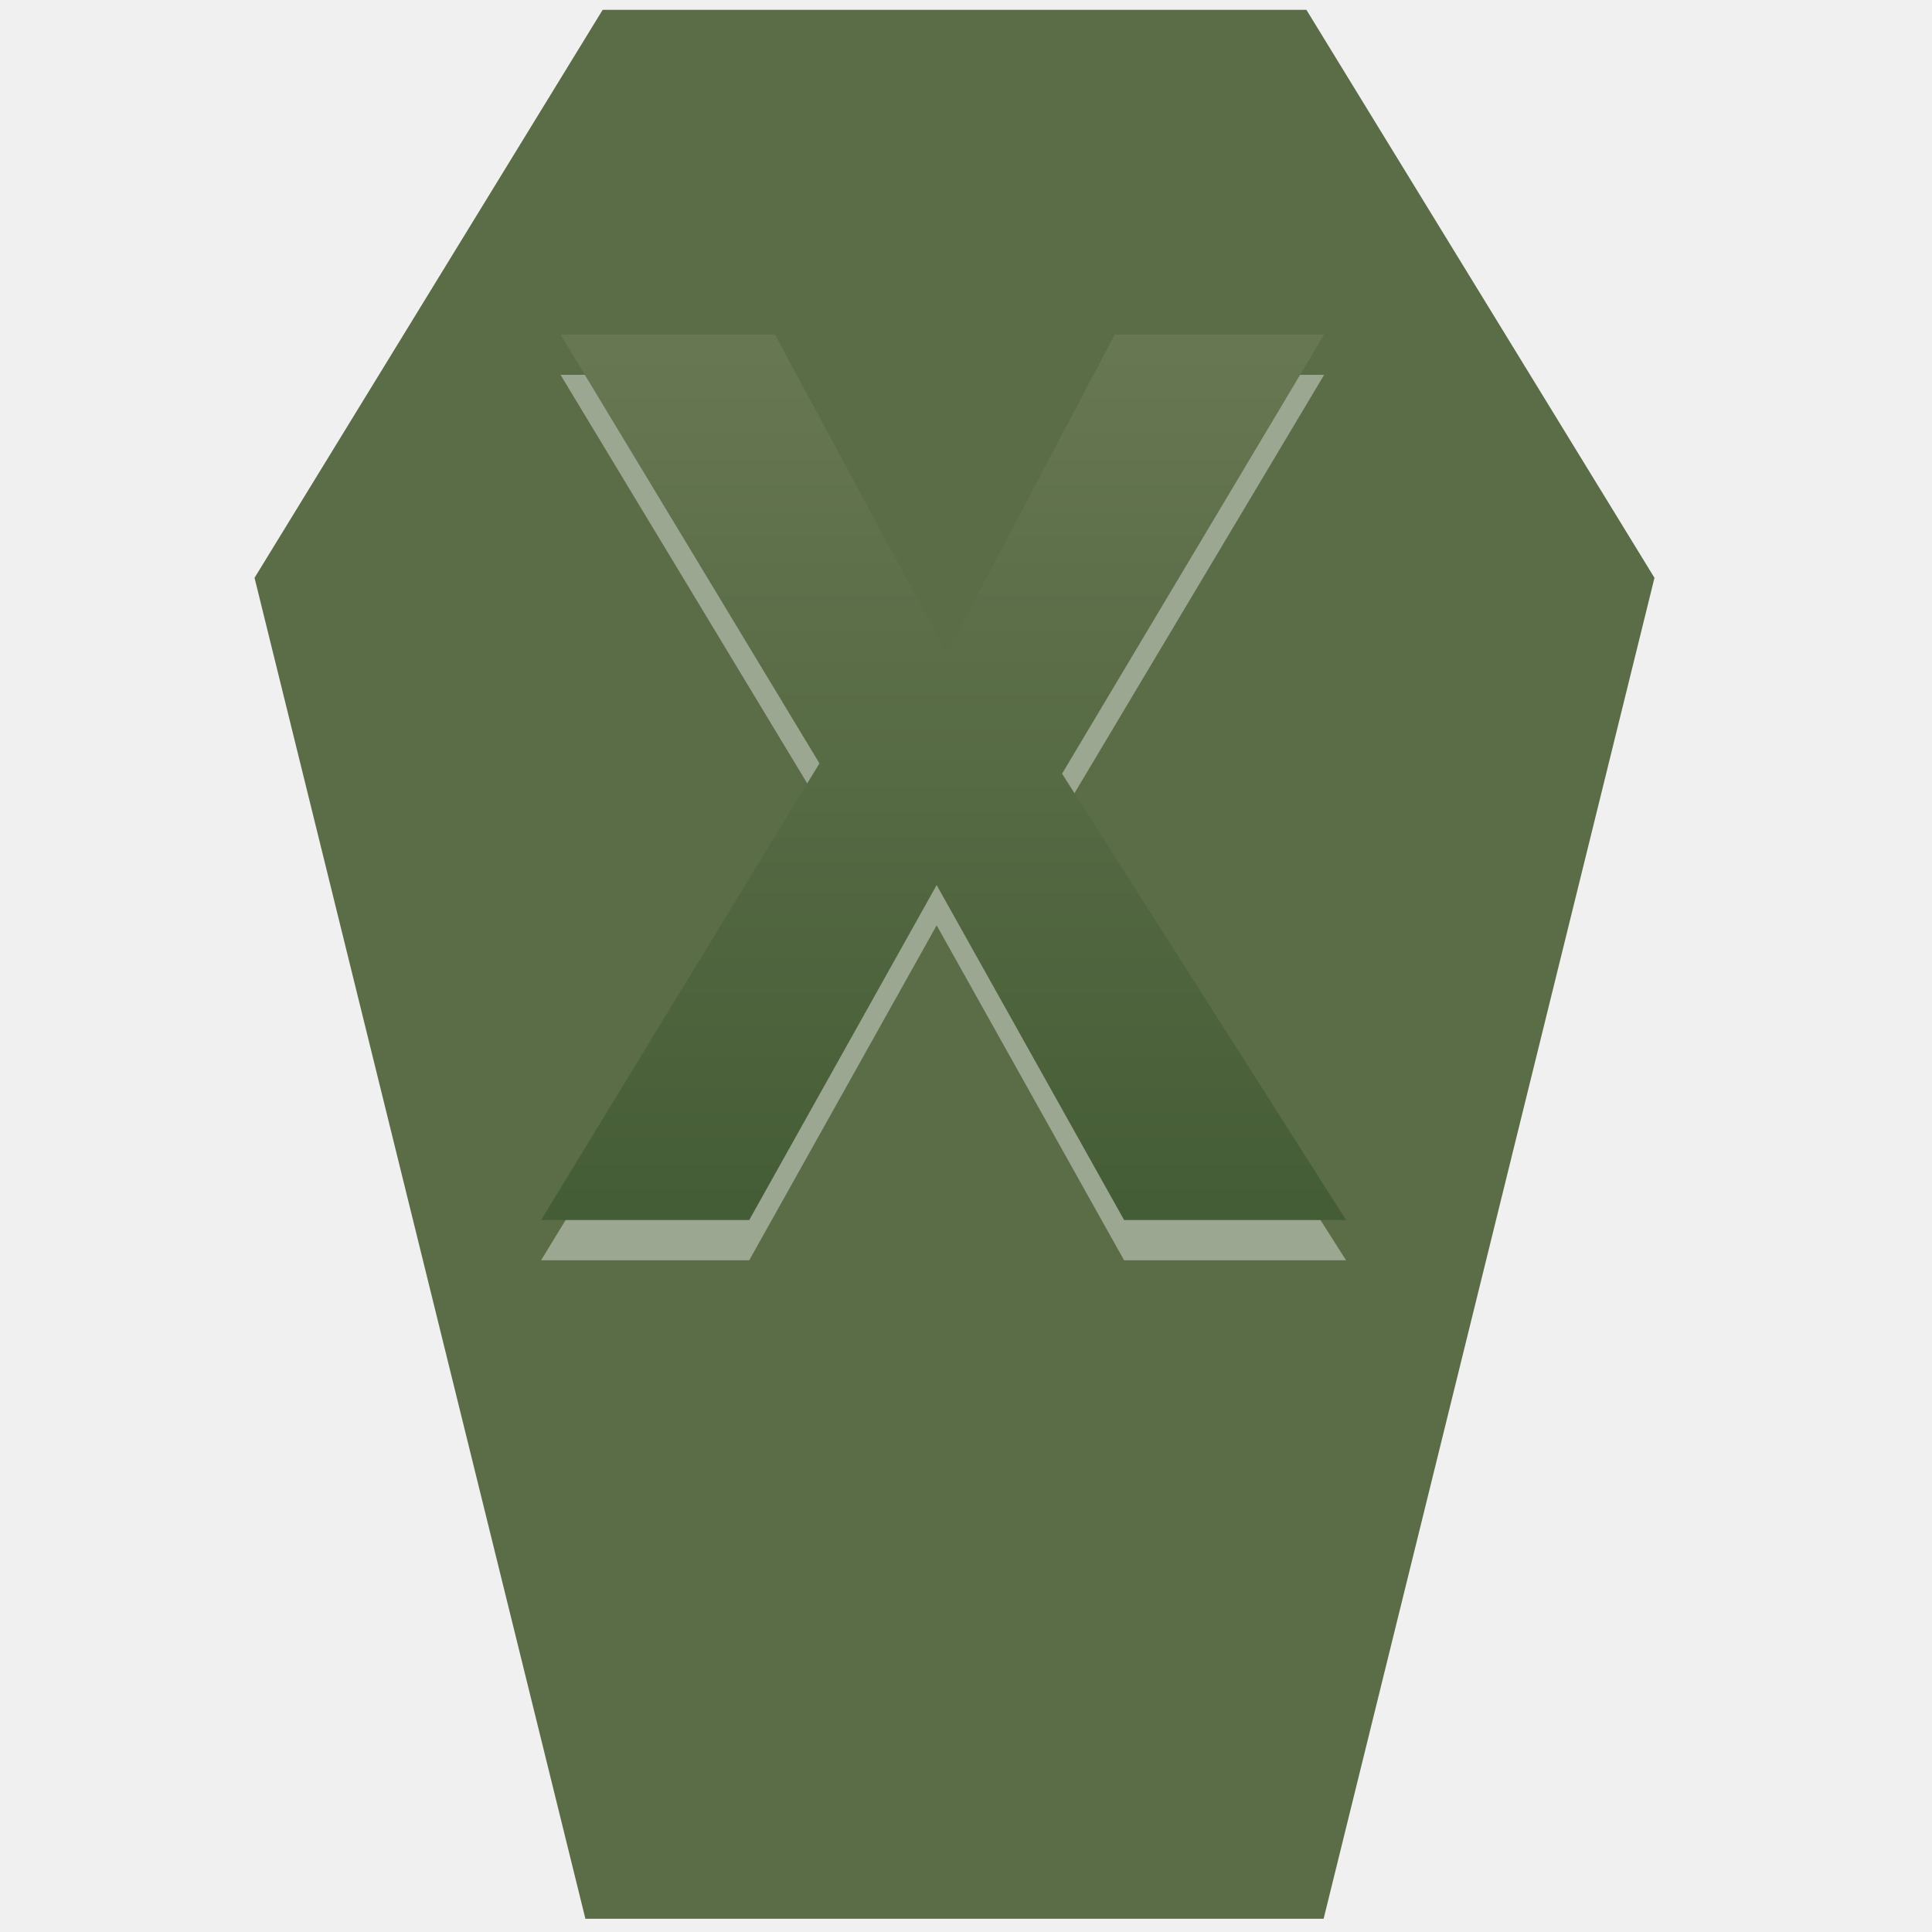
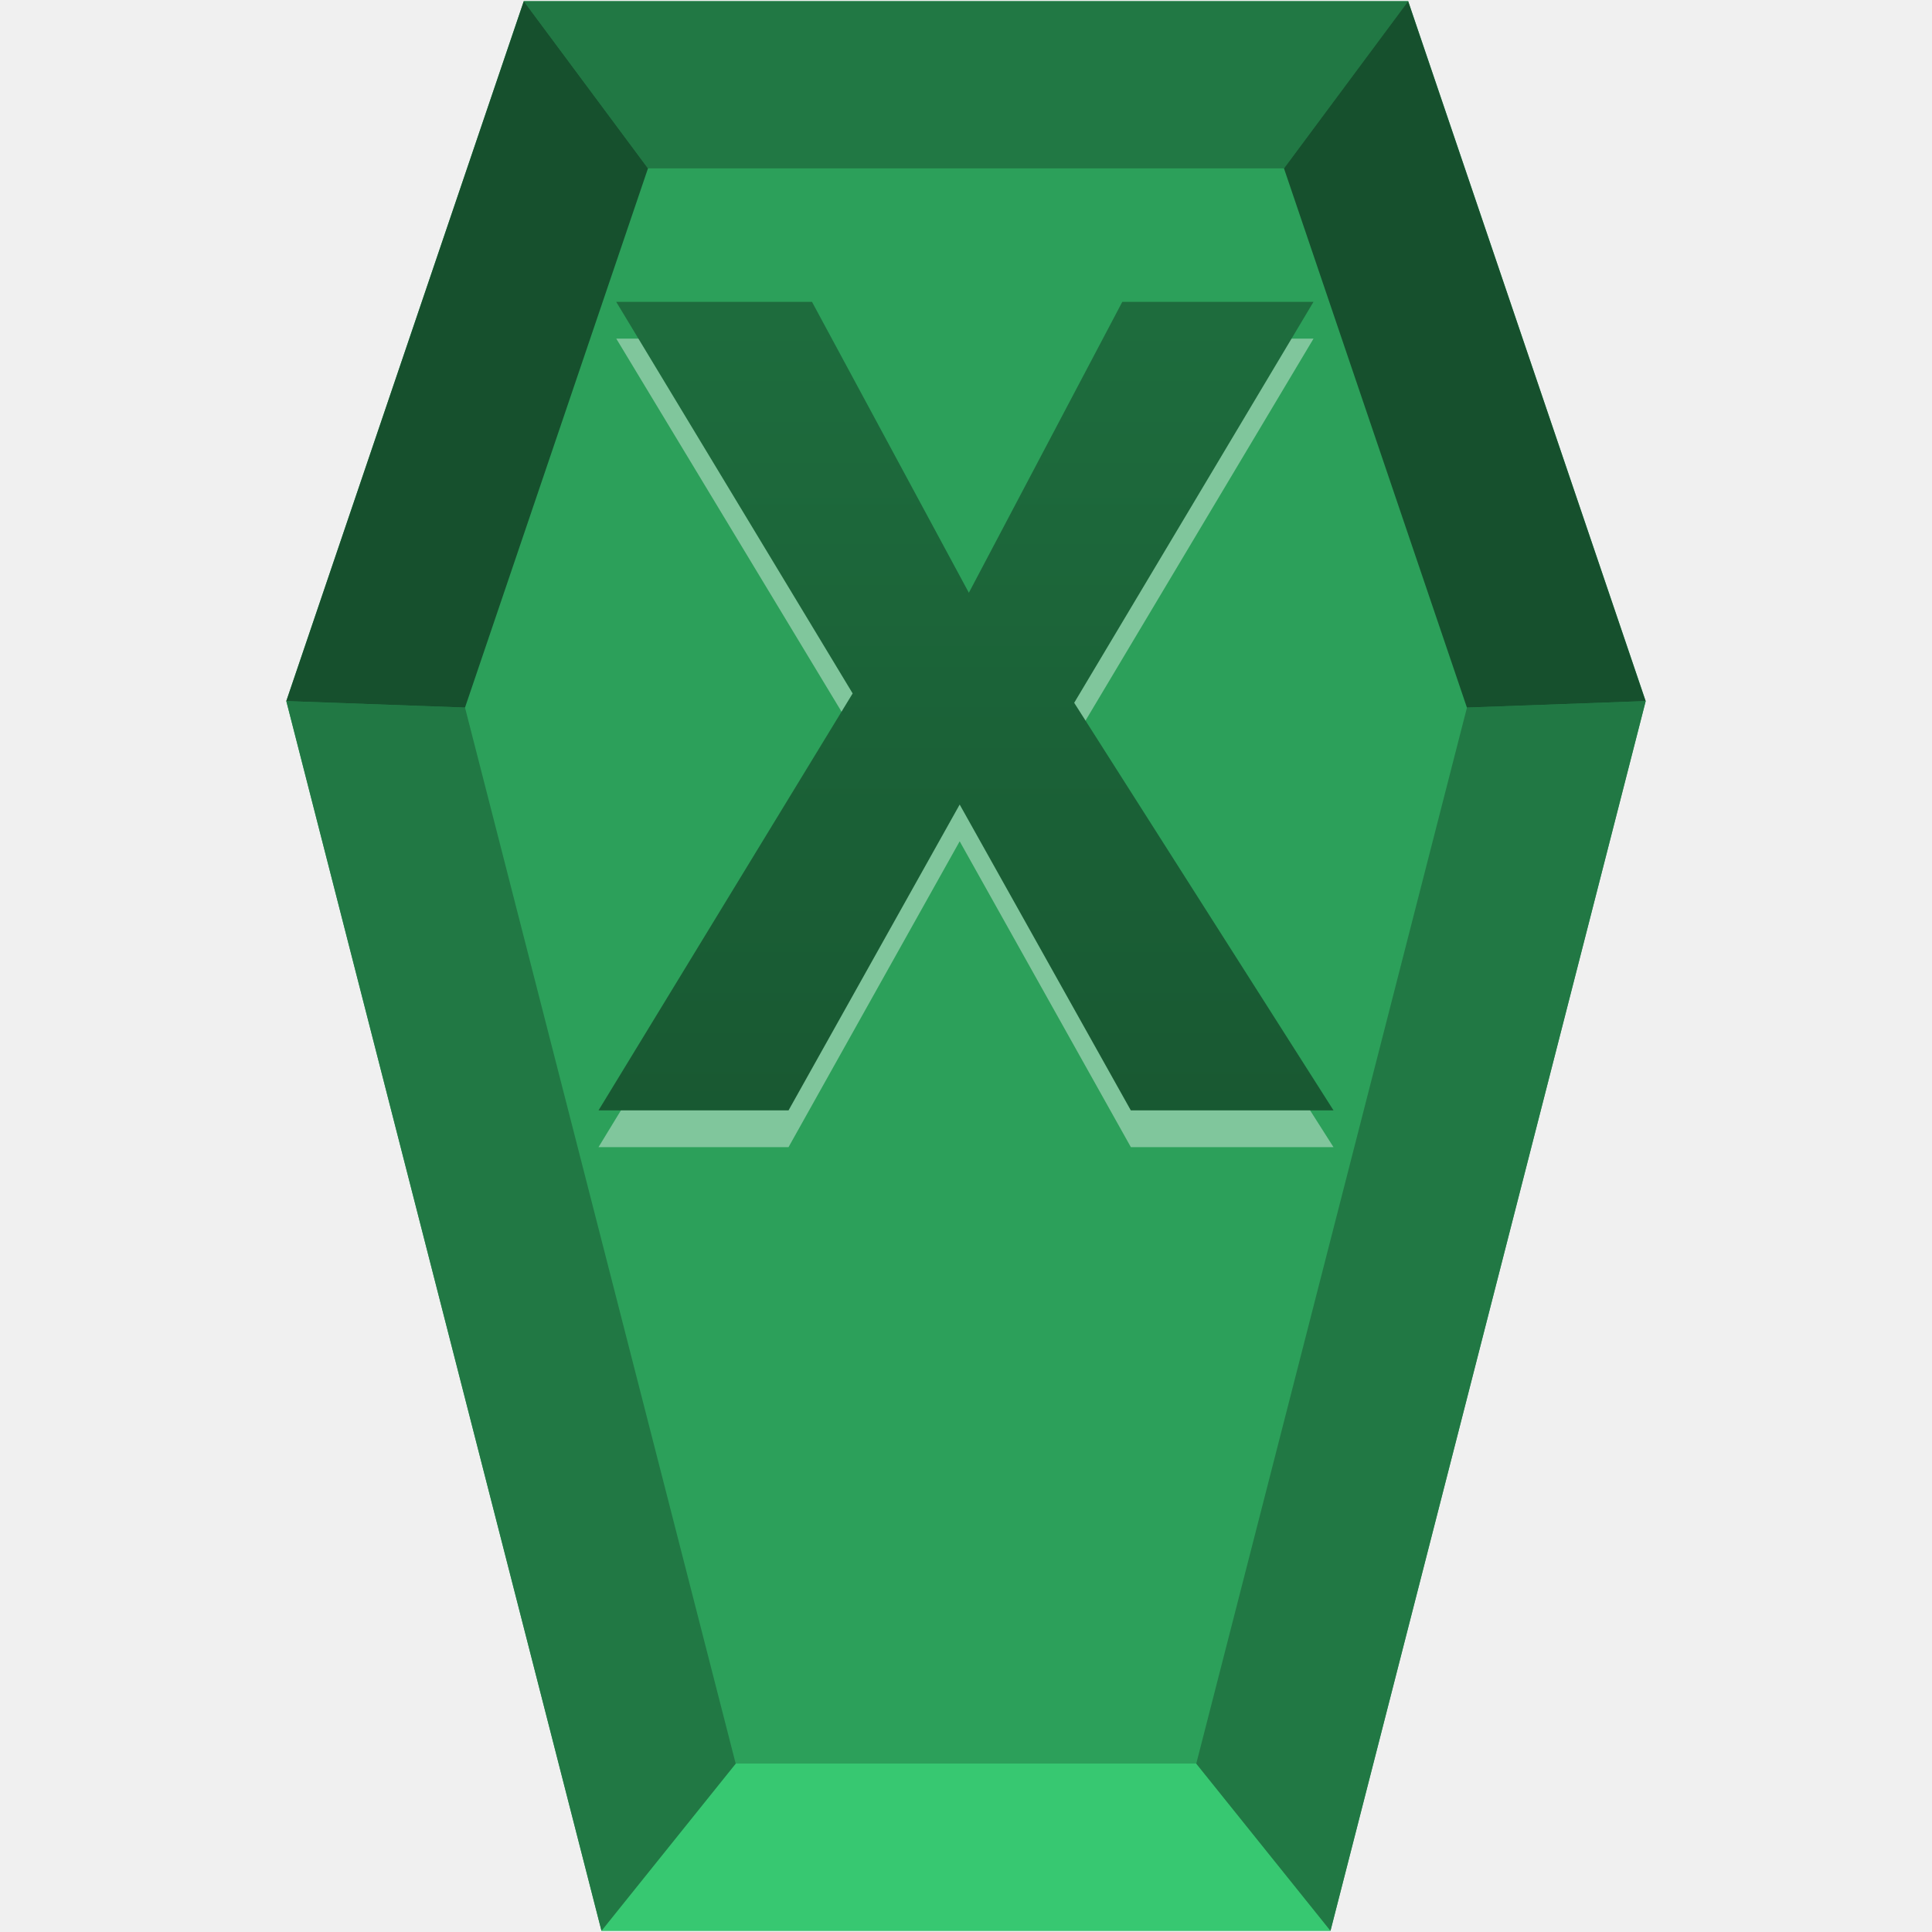
<svg xmlns="http://www.w3.org/2000/svg" xmlns:xlink="http://www.w3.org/1999/xlink" id="svg2677" width="48" height="48" version="1.0">
  <defs id="defs2679">
    <linearGradient id="linearGradient2642" x1="302.86" x2="302.86" y1="366.65" y2="609.51" gradientTransform="matrix(.067325 0 0 .0147 -.34114 37.04)" gradientUnits="userSpaceOnUse">
      <stop id="stop5050" style="stop-opacity:0" offset="0" />
      <stop id="stop5056" offset=".5" />
      <stop id="stop5052" style="stop-opacity:0" offset="1" />
    </linearGradient>
    <radialGradient id="radialGradient2639" cx="605.71" cy="486.65" r="117.14" gradientTransform="matrix(-.02304 0 0 .0147 21.623 37.04)" gradientUnits="userSpaceOnUse" xlink:href="#linearGradient5060" />
    <linearGradient id="linearGradient5060">
      <stop id="stop5062" offset="0" />
      <stop id="stop5064" style="stop-opacity:0" offset="1" />
    </linearGradient>
    <radialGradient id="radialGradient2636" cx="605.71" cy="486.65" r="117.14" gradientTransform="matrix(.02304 0 0 .0147 26.361 37.04)" gradientUnits="userSpaceOnUse" xlink:href="#linearGradient5060" />
    <linearGradient id="linearGradient2633" x1="-51.786" x2="-51.786" y1="50.786" y2="2.906" gradientTransform="matrix(.8075 0 0 .89483 59.41 -2.9806)" gradientUnits="userSpaceOnUse">
      <stop id="stop3106" style="stop-color:#aaa" offset="0" />
      <stop id="stop3108" style="stop-color:#c8c8c8" offset="1" />
    </linearGradient>
    <linearGradient id="linearGradient2631" x1="25.132" x2="25.132" y1=".985" y2="47.013" gradientTransform="matrix(1 0 0 .95617 -1.0065e-7 -1.9149)" gradientUnits="userSpaceOnUse">
      <stop id="stop3602" style="stop-color:#f4f4f4" offset="0" />
      <stop id="stop3604" style="stop-color:#dbdbdb" offset="1" />
    </linearGradient>
    <radialGradient id="radialGradient2628" cx="102" cy="112.3" r="139.56" gradientTransform="matrix(.3617 0 0 -.39078 .85106 47.517)" gradientUnits="userSpaceOnUse">
      <stop id="stop41" style="stop-color:#b7b8b9" offset="0" />
      <stop id="stop47" style="stop-color:#ececec" offset=".189" />
      <stop id="stop49" style="stop-color:#fafafa;stop-opacity:0" offset=".257" />
      <stop id="stop51" style="stop-color:#fff;stop-opacity:0" offset=".301" />
      <stop id="stop53" style="stop-color:#fafafa;stop-opacity:0" offset=".531" />
      <stop id="stop55" style="stop-color:#ebecec;stop-opacity:0" offset=".845" />
      <stop id="stop57" style="stop-color:#e1e2e3;stop-opacity:0" offset="1" />
    </radialGradient>
    <linearGradient id="linearGradient2625" x1="24" x2="24" y1="2" y2="46.017" gradientTransform="matrix(1 0 0 .97778 0 -.96667)" gradientUnits="userSpaceOnUse">
      <stop id="stop3213" style="stop-color:#fff" offset="0" />
      <stop id="stop3215" style="stop-color:#fff;stop-opacity:0" offset="1" />
    </linearGradient>
    <filter id="filter3212" x="-.148" y="-.164" width="1.297" height="1.329" color-interpolation-filters="sRGB">
      <feGaussianBlur id="feGaussianBlur3214" stdDeviation="0.774" />
    </filter>
    <linearGradient id="linearGradient2621" x1="32.892" x2="36.358" y1="8.059" y2="5.457" gradientTransform="matrix(.9977 0 0 1.0407 .1638 -1.1058)" gradientUnits="userSpaceOnUse">
      <stop id="stop8591" style="stop-color:#fefefe" offset="0" />
      <stop id="stop8593" style="stop-color:#cbcbcb" offset="1" />
    </linearGradient>
    <radialGradient id="radialGradient2675" cx="22.902" cy="45.867" r="7.906" gradientTransform="matrix(.69765 0 0 .29961 12.507 18.89)" gradientUnits="userSpaceOnUse">
      <stop id="stop3197" offset="0" />
      <stop id="stop3199" style="stop-opacity:0" offset="1" />
    </radialGradient>
    <radialGradient id="radialGradient2672" cx="22.902" cy="45.867" r="7.906" gradientTransform="matrix(.75875 0 0 .32584 -.80598 19.479)" gradientUnits="userSpaceOnUse">
      <stop id="stop3203" offset="0" />
      <stop id="stop3205" style="stop-opacity:0" offset="1" />
    </radialGradient>
    <radialGradient id="radialGradient2668" cx="17.059" cy="41.059" r="5.739" fx="14.638" fy="38.175" gradientTransform="matrix(.66498 0 -.10886 .63739 9.9382 5.2626)" gradientUnits="userSpaceOnUse">
      <stop id="stop3877" style="stop-color:#aaa" offset="0" />
      <stop id="stop3879" style="stop-color:#4d4d4d" offset="1" />
    </radialGradient>
    <radialGradient id="radialGradient2665" cx="17.059" cy="41.059" r="5.739" fx="14.109" fy="38.981" gradientTransform="matrix(.66333 0 -.10859 .6358 21.997 3.4975)" gradientUnits="userSpaceOnUse">
      <stop id="stop3871" style="stop-color:#aaa" offset="0" />
      <stop id="stop3873" style="stop-color:#4d4d4d" offset="1" />
    </radialGradient>
    <linearGradient id="linearGradient2662" x1="28.739" x2="25.4" y1="144.12" y2="119.86" gradientTransform="matrix(.22147 0 0 .22311 14.032 -16.079)" gradientUnits="userSpaceOnUse">
      <stop id="stop3239" style="stop-color:#fff" offset="0" />
      <stop id="stop3241" style="stop-color:#fff;stop-opacity:.379" offset="1" />
    </linearGradient>
    <linearGradient id="linearGradient2659" x1="28.739" x2="26.257" y1="144.12" y2="125.39" gradientTransform="matrix(.44563 0 0 .22311 20.716 -17.657)" gradientUnits="userSpaceOnUse">
      <stop id="stop3245" style="stop-color:#fff" offset="0" />
      <stop id="stop3247" style="stop-color:#fff;stop-opacity:.379" offset="1" />
    </linearGradient>
    <linearGradient id="linearGradient2460" x1="24.239" x2="24.239" y1="44.11" y2="0.191" gradientTransform="matrix(1.0454,0,0,1.01,2.883737,-4.688393)" gradientUnits="userSpaceOnUse">
      <stop id="stop4108" style="stop-color:#355129" offset="0" />
      <stop id="stop4110" style="stop-color:#7c8763" offset="1" />
    </linearGradient>
+     <linearGradient id="linearGradient2460-3" x1="24.239" x2="24.239" y1="44.11" y2="0.191" gradientTransform="matrix(0.9544957,0,0,0.9221739,5.229059,-4.369565)" gradientUnits="userSpaceOnUse">
+       <stop id="stop4108-6" style="stop-color:#16502d;stop-opacity:1" offset="0" />
+       <stop id="stop4110-7" style="stop-color:#217844;stop-opacity:1" offset="1" />
+     </linearGradient>
  </defs>
-   <path style="fill:#5a6d47;fill-opacity:1;stroke:none;stroke-width:1.093px;stroke-linecap:butt;stroke-linejoin:miter;stroke-opacity:1" d="M 14.973,0.244 H 32.457 L 41.105,14.356 32.885,47.671 H 14.544 L 6.324,14.356 Z" id="path897" />
-   <path style="opacity:0.4;fill:#ffffff" d="m 33.442,31.312 h -5.514 c -1.552,-2.774 -3.105,-5.548 -4.657,-8.322 -1.552,2.774 -3.105,5.548 -4.657,8.322 h -5.171 c 2.305,-3.782 4.611,-7.564 6.916,-11.346 -2.144,-3.551 -4.289,-7.103 -6.433,-10.654 h 5.327 c 1.423,2.638 2.845,5.277 4.268,7.915 1.391,-2.638 2.783,-5.277 4.175,-7.915 h 5.202 c -2.17,3.637 -4.341,7.273 -6.511,10.91 2.352,3.697 4.704,7.393 7.056,11.09 z" id="text4083" />
-   <path style="fill:url(#linearGradient2460)" d="m 33.442,30.312 h -5.514 c -1.552,-2.774 -3.105,-5.548 -4.657,-8.322 -1.552,2.774 -3.105,5.548 -4.657,8.322 h -5.171 c 2.305,-3.782 4.611,-7.564 6.916,-11.346 -2.144,-3.551 -4.289,-7.103 -6.433,-10.654 h 5.327 c 1.423,2.638 2.845,5.277 4.268,7.915 1.391,-2.638 2.783,-5.277 4.175,-7.915 h 5.202 c -2.17,3.637 -4.341,7.273 -6.511,10.91 2.352,3.697 4.704,7.393 7.056,11.09 z" id="text3893" />
+   <g id="g917">
+     <path id="path15" d="M 33.055,47.969 H 14.944 L 7.113,17.418 13.013,0.03 h 21.973 l 5.9,17.388 z" style="fill:#2ca05a" />
+     <path id="path17" d="m 18.279,43.816 -3.335,4.153 H 33.056 L 29.721,43.816 Z" style="fill:#37c871" />
+     <g id="g23" style="fill:#217844;stroke-width:0.121">
+       <path style="fill:#217844" id="path21" d="m 29.721,43.817 3.335,4.153 7.831,-30.551 -4.441,0.161 z M 7.114,17.419 14.943,47.97 18.278,43.817 11.553,17.58 Z m 5.899,-17.389 3.086,4.153 h 15.802 l 3.086,-4.153 z" />
+     </g>
+     <g id="g27" style="fill:#16502d">
+       <path style="fill:#16502d" id="path25" d="M 7.113,17.418 13.013,0.03 16.099,4.183 11.553,17.579 Z M 36.445,17.579 31.9,4.183 34.985,0.03 40.885,17.418 Z" />
+     </g>
+     <path id="text4083" d="M 33.13,28.5 H 28.096 C 26.678,25.967 25.261,23.435 23.843,20.902 22.426,23.435 21.009,25.967 19.591,28.5 H 14.87 c 2.105,-3.453 4.21,-6.906 6.315,-10.359 -1.958,-3.242 -3.916,-6.485 -5.874,-9.728 h 4.864 c 1.299,2.409 2.598,4.818 3.897,7.227 1.27,-2.409 2.541,-4.818 3.812,-7.227 h 4.75 C 30.651,11.733 28.67,15.054 26.688,18.374 28.835,21.75 30.983,25.125 33.13,28.5 Z" style="opacity:0.4;fill:#ffffff;stroke-width:0.913" />
+     <path id="text3893" d="m 33.13,27.587 h -5.035 c -1.417,-2.533 -2.835,-5.065 -4.252,-7.598 -1.417,2.533 -2.835,5.065 -4.252,7.598 H 14.87 C 16.974,24.134 19.079,20.681 21.184,17.228 19.226,13.985 17.268,10.743 15.31,7.5 h 4.864 c 1.299,2.409 2.598,4.818 3.897,7.227 1.27,-2.409 2.541,-4.818 3.812,-7.227 h 4.75 c -1.982,3.32 -3.963,6.641 -5.945,9.961 2.147,3.375 4.295,6.751 6.443,10.126 z" style="fill:url(#linearGradient2460-3);stroke-width:0.913" />
+   </g>
</svg>
